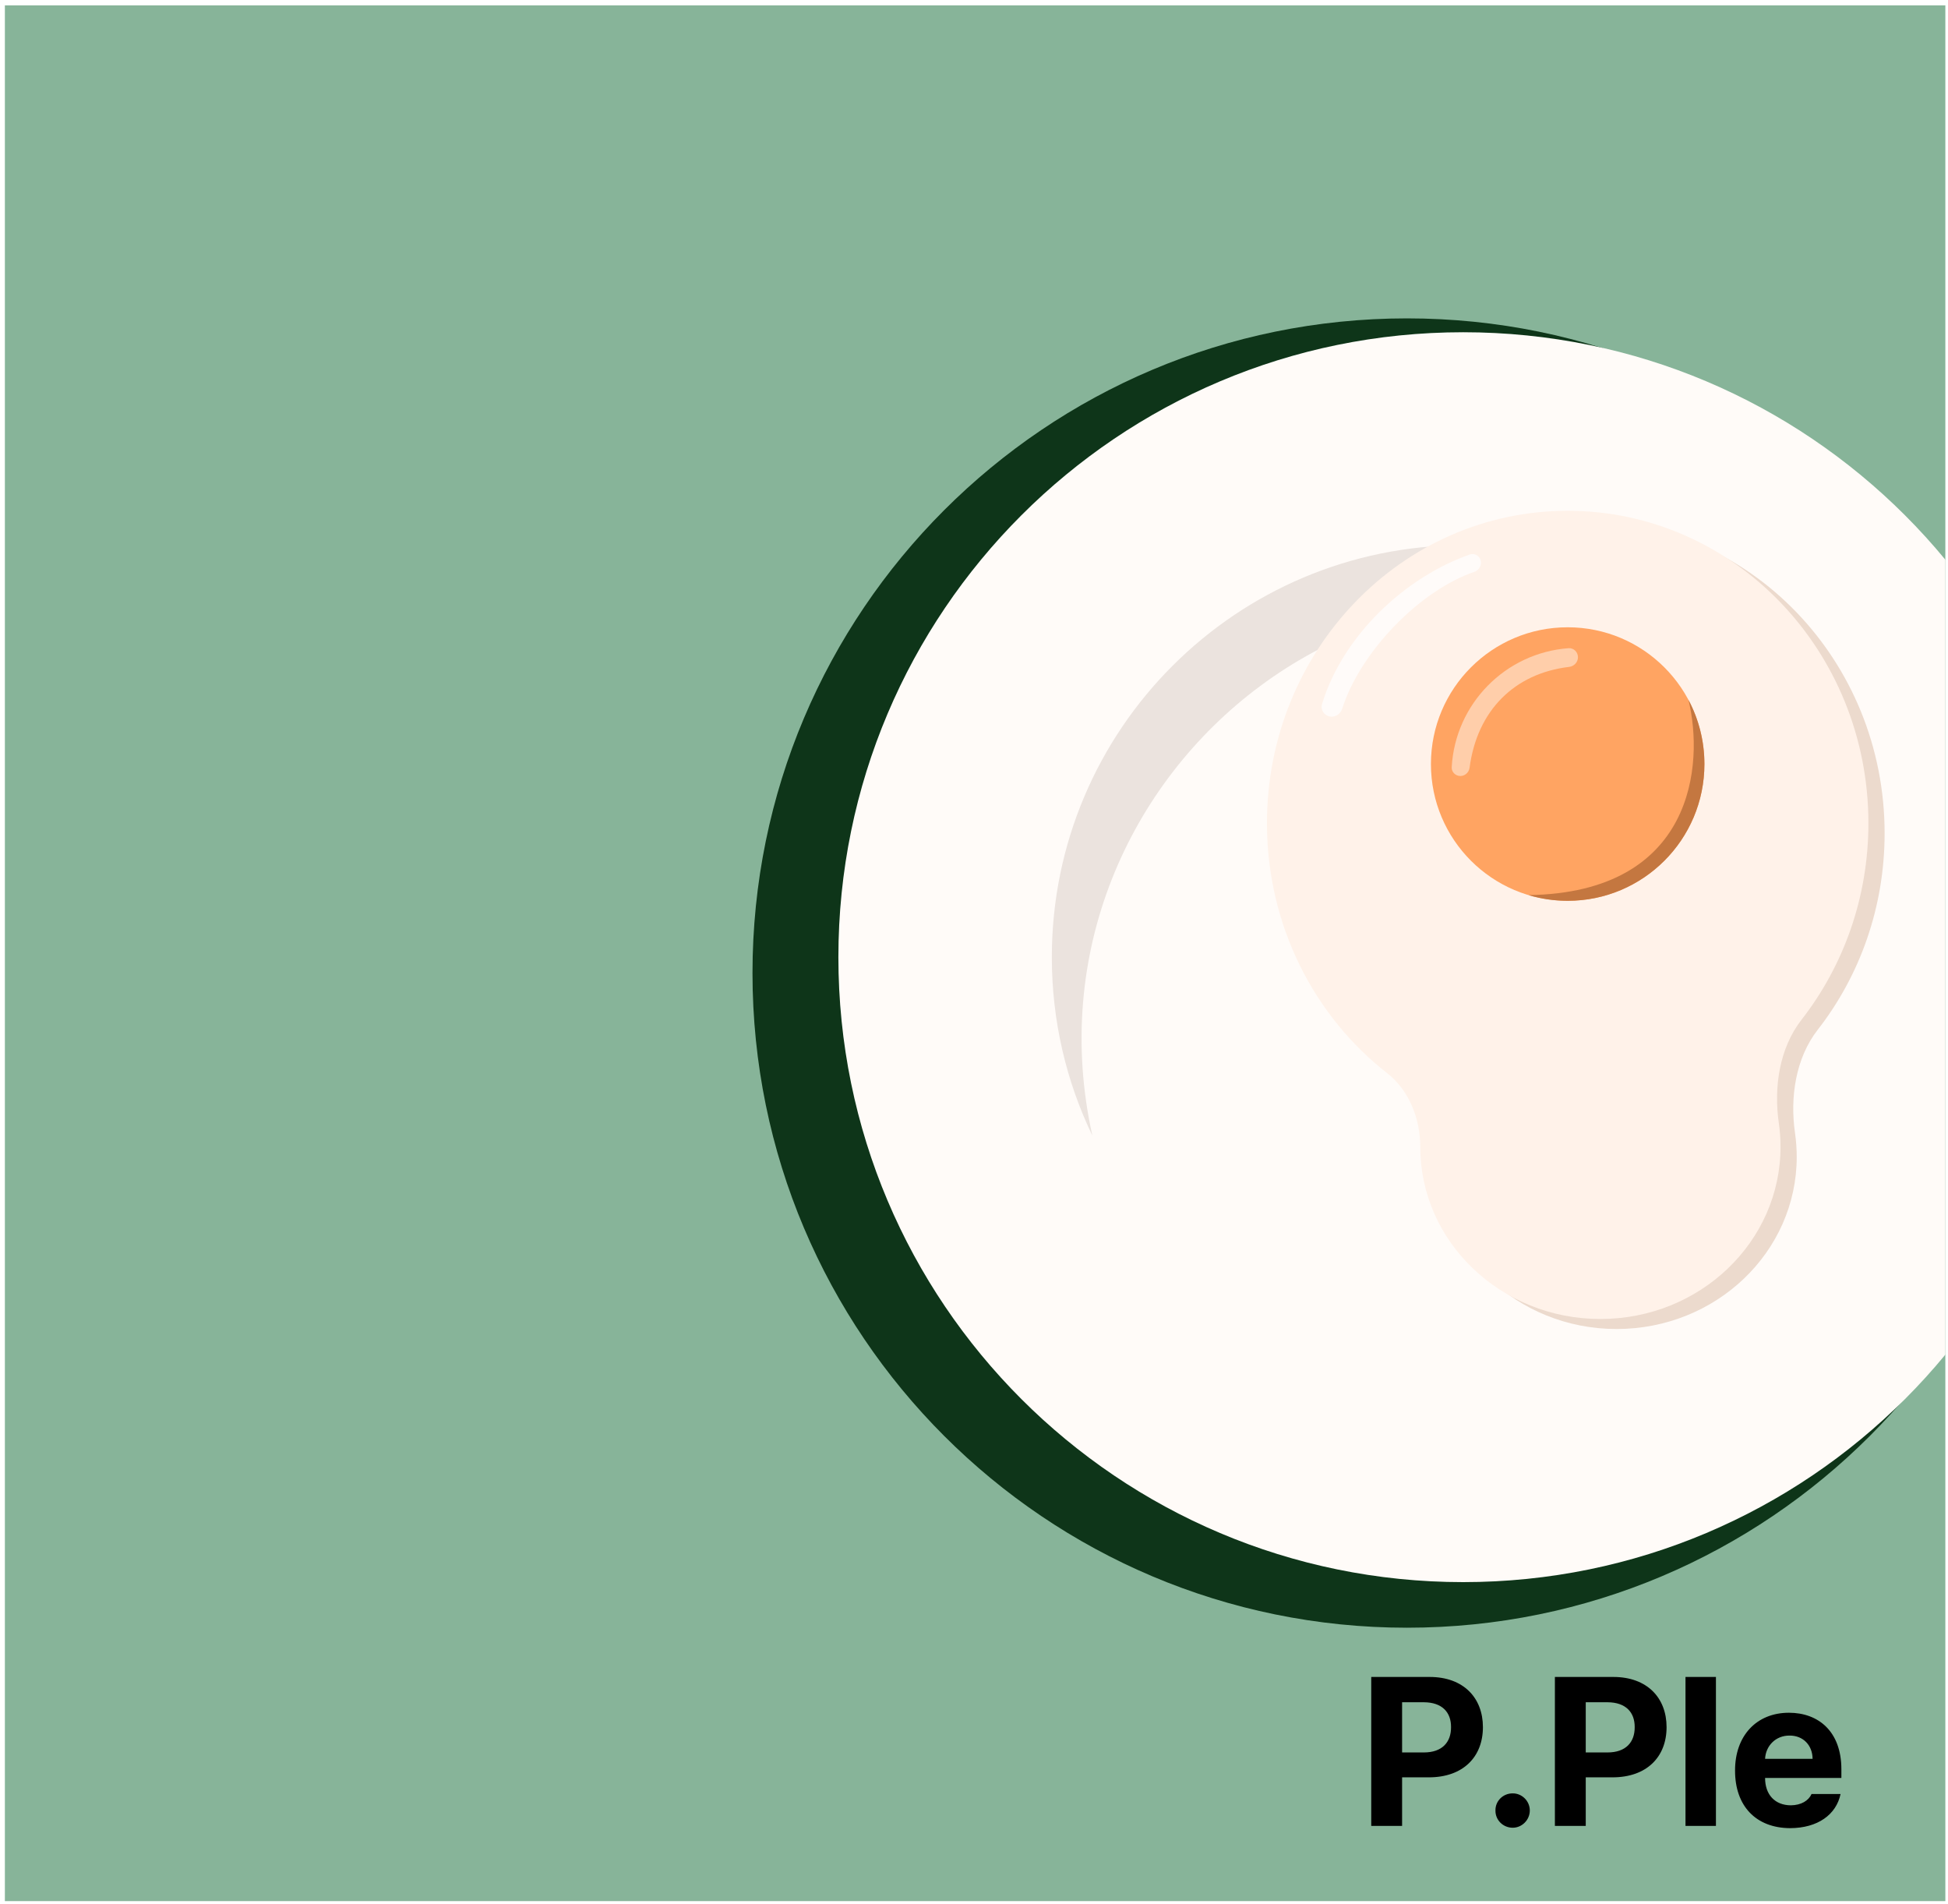
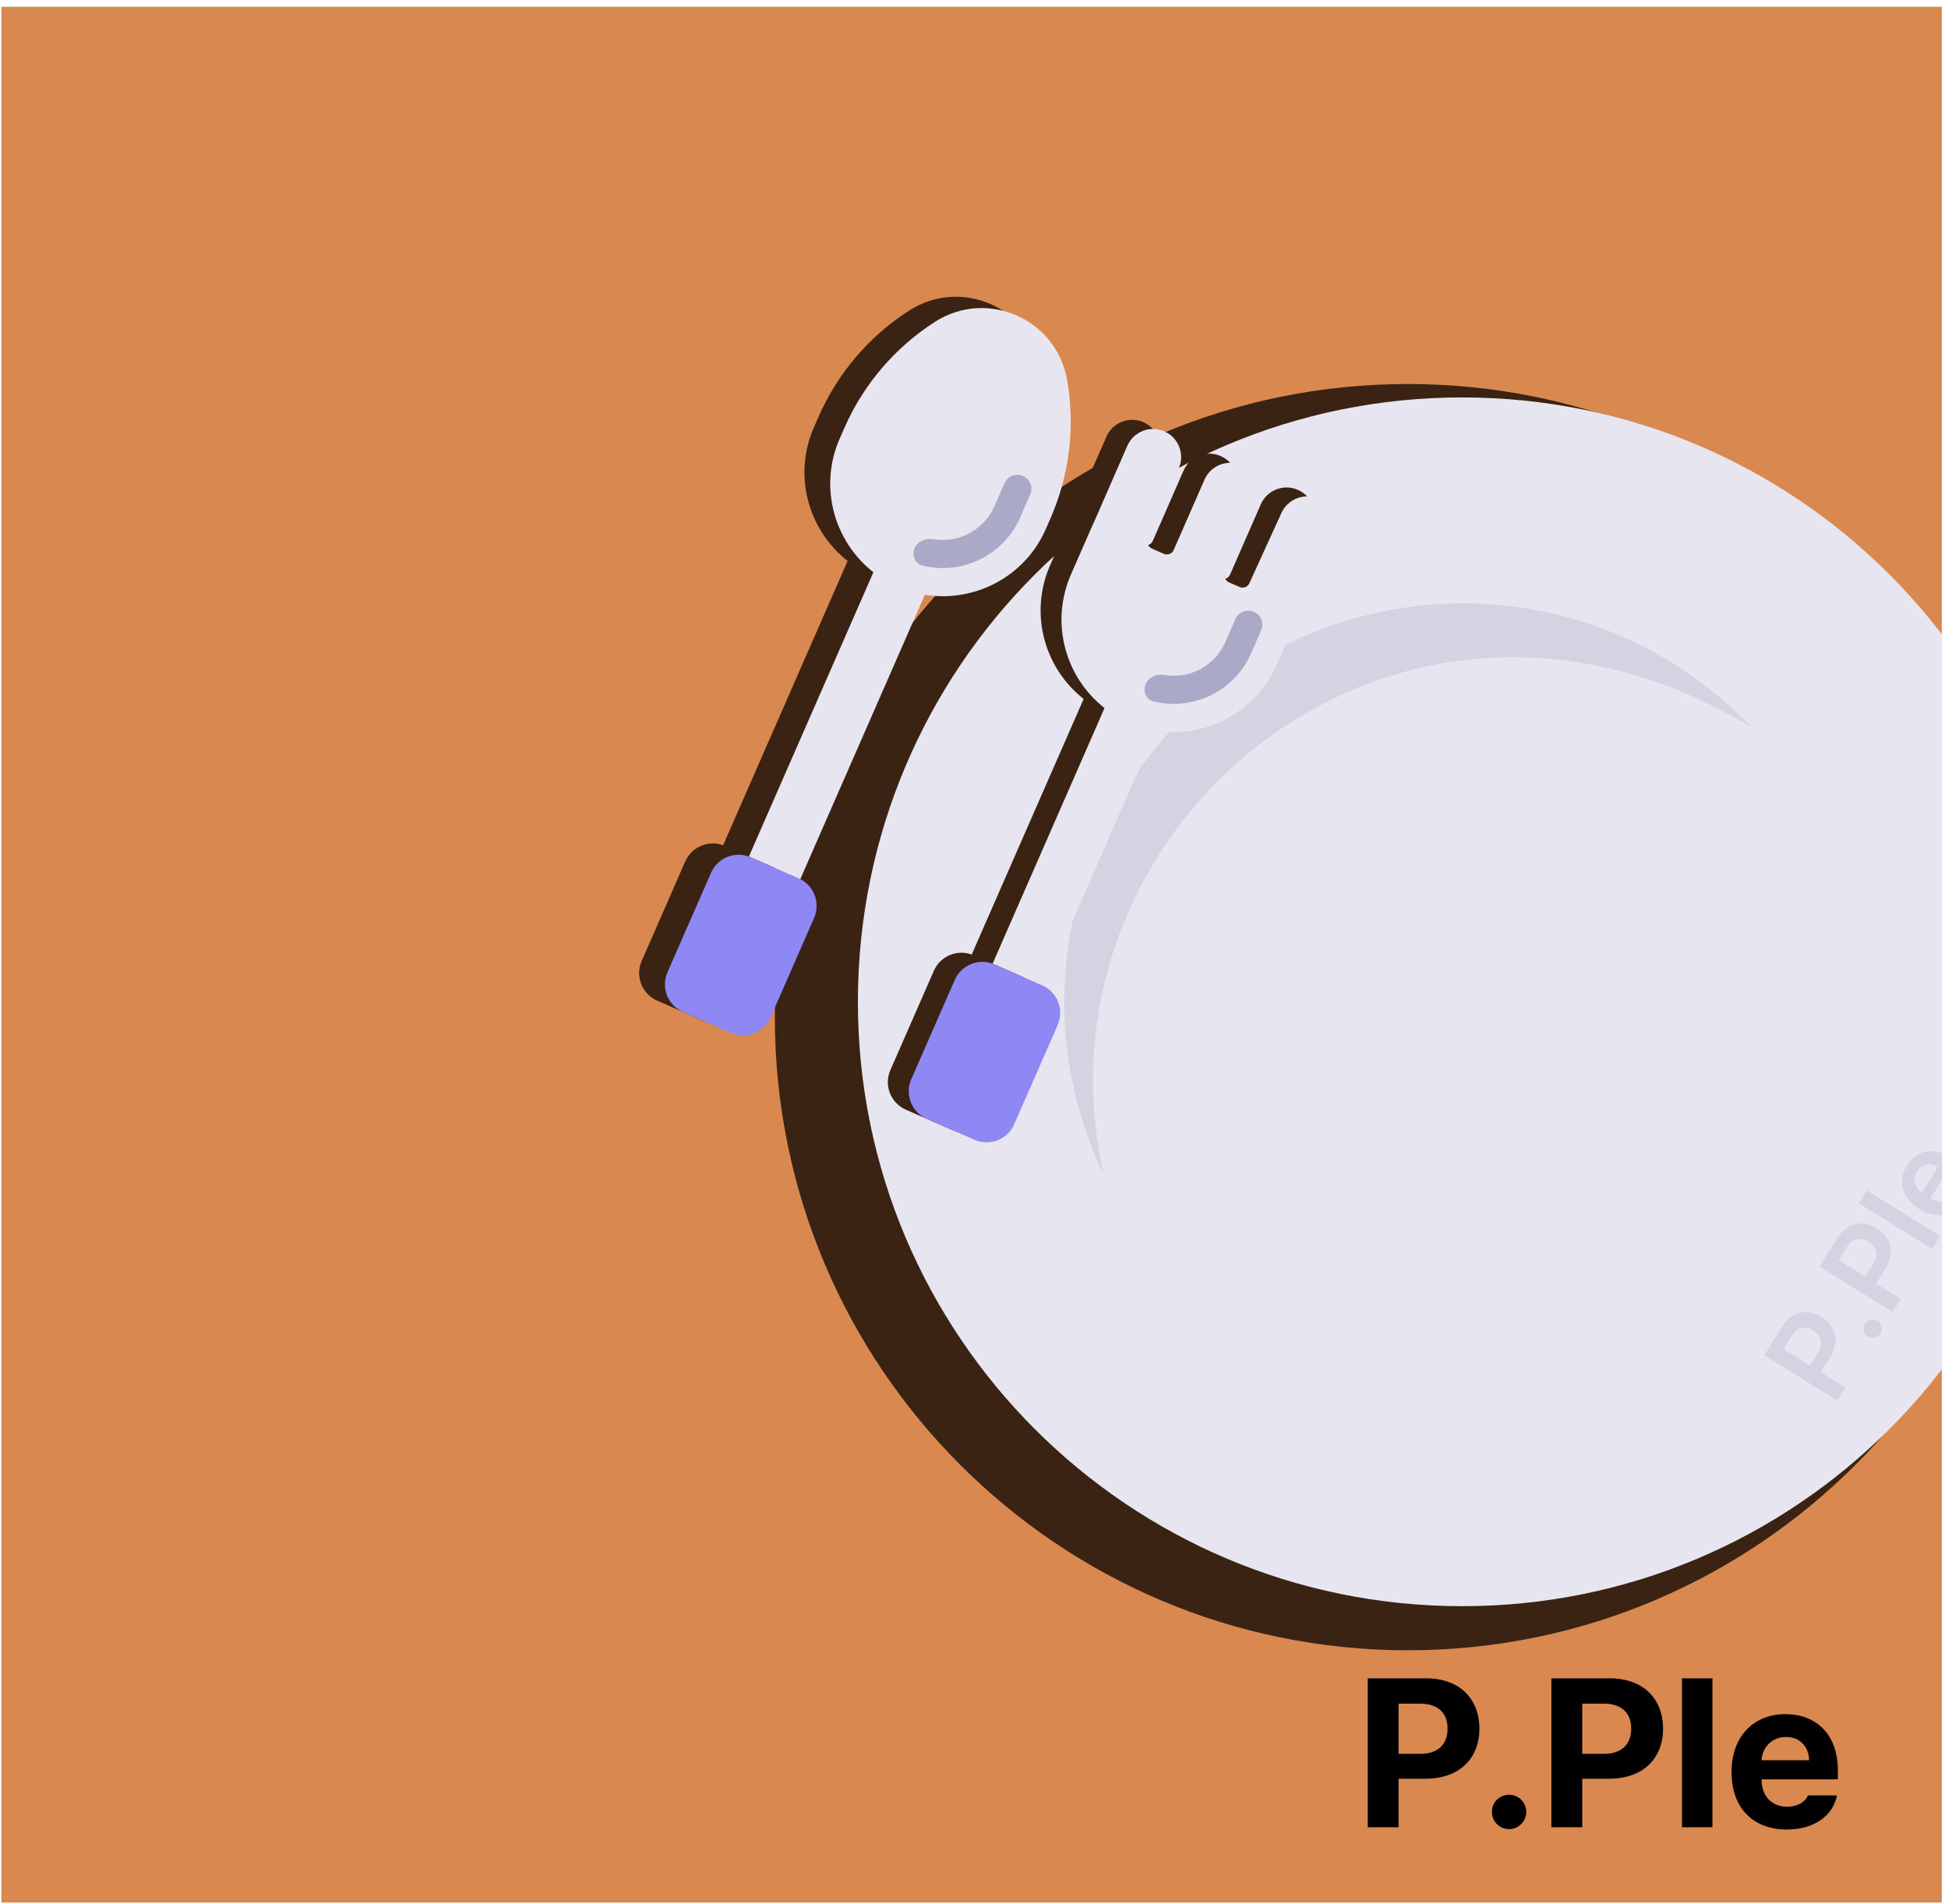
<svg xmlns="http://www.w3.org/2000/svg" width="259" height="253" viewBox="0 0 259 253" fill="none">
-   <rect x="0.648" y="0.711" width="258" height="252" fill="#87B499" />
-   <mask id="mask0_500_12838" style="mask-type:alpha" maskUnits="userSpaceOnUse" x="0" y="0" width="259" height="253">
-     <rect x="0.648" y="0.711" width="258" height="252" fill="#D6895E" />
+   <rect x="0.183" y="0.896" width="258" height="252" fill="#D9894F" />
+   <mask id="mask0_3224_14287" style="mask-type:alpha" maskUnits="userSpaceOnUse" x="0" y="0" width="259" height="253">
+     <rect x="0.183" y="0.896" width="258" height="252" fill="#D6895E" />
  </mask>
-   <g mask="url(#mask0_500_12838)">
-     <circle cx="187.073" cy="129.345" r="87.024" fill="#0E3519" />
-     <circle cx="194.541" cy="127.236" r="83.072" fill="#FFFBF8" />
-     <circle cx="194.612" cy="127.235" r="54.764" fill="#FFFBF8" />
-     <path d="M194.612 72.471C164.367 72.471 139.848 96.99 139.848 127.235C139.848 135.735 141.784 143.782 145.239 150.96C134.496 102.749 185.934 60.179 234.298 89.497C224.322 79.009 210.23 72.471 194.612 72.471Z" fill="#EBE3DE" />
-     <path fill-rule="evenodd" clip-rule="evenodd" d="M238.66 150.62C237.974 145.872 238.733 140.665 241.682 136.881C247.242 129.746 250.572 120.66 250.572 110.766C250.572 87.828 232.671 69.232 210.589 69.232C188.507 69.232 170.605 87.828 170.605 110.766C170.605 124.35 176.882 136.41 186.588 143.988C189.52 146.277 190.988 150.061 190.988 153.781V153.781C190.988 166.419 201.711 176.663 214.938 176.663C228.165 176.663 238.887 166.419 238.887 153.781C238.887 152.709 238.81 151.653 238.66 150.62Z" fill="#ECDACD" />
-     <path fill-rule="evenodd" clip-rule="evenodd" d="M236.506 149.287C235.819 144.538 236.578 139.331 239.528 135.547C245.087 128.412 248.418 119.326 248.418 109.432C248.418 86.494 230.517 67.898 208.434 67.898C186.352 67.898 168.451 86.494 168.451 109.432C168.451 123.015 174.728 135.075 184.432 142.653C187.365 144.943 188.834 148.729 188.834 152.449V152.449C188.834 165.087 199.556 175.331 212.783 175.331C226.01 175.331 236.733 165.087 236.733 152.449C236.733 151.377 236.656 150.321 236.506 149.287Z" fill="#FFF2E9" />
-     <circle cx="208.432" cy="101.563" r="18.18" fill="#FFA462" />
-     <path d="M208.434 119.742C218.474 119.742 226.614 111.603 226.614 101.562C226.614 98.477 225.845 95.571 224.489 93.025C226.585 101.545 225.268 118.664 203.227 118.986C204.876 119.478 206.624 119.742 208.434 119.742Z" fill="#C47740" />
-     <path d="M208.624 88.649C201.377 89.51 196.4 94.419 195.39 102.054C195.296 102.766 194.628 103.275 193.926 103.128C193.38 103.013 192.984 102.529 193.015 101.972C193.489 93.546 200.166 86.779 208.552 86.163C209.24 86.112 209.801 86.676 209.801 87.366C209.801 88.028 209.282 88.571 208.624 88.649Z" fill="#FFD0AE" fill-opacity="0.94" />
-     <path d="M196.03 76.007C188.719 78.516 180.83 86.695 178.452 94.215C178.202 95.006 177.346 95.471 176.571 95.174C175.932 94.929 175.573 94.244 175.772 93.59C178.557 84.44 186.837 76.726 195.418 73.708C195.862 73.552 196.353 73.702 196.649 74.069C197.181 74.73 196.832 75.732 196.03 76.007Z" fill="#FFFBF9" />
-     <path d="M182.316 242.711V222.914H190.082C194.58 222.914 197.164 225.689 197.164 229.586C197.164 233.537 194.539 236.258 189.973 236.258H186.418V242.711H182.316ZM186.418 232.949H189.316C191.75 232.949 192.939 231.582 192.926 229.586C192.939 227.617 191.75 226.291 189.316 226.277H186.418V232.949ZM201.129 242.957C199.844 242.957 198.805 241.932 198.832 240.66C198.805 239.402 199.844 238.377 201.129 238.391C202.346 238.377 203.398 239.402 203.398 240.66C203.398 241.932 202.346 242.957 201.129 242.957ZM206.734 242.711V222.914H214.5C218.998 222.914 221.582 225.689 221.582 229.586C221.582 233.537 218.957 236.258 214.391 236.258H210.836V242.711H206.734ZM210.836 232.949H213.734C216.168 232.949 217.357 231.582 217.344 229.586C217.357 227.617 216.168 226.291 213.734 226.277H210.836V232.949ZM228.145 222.914V242.711H224.098V222.914H228.145ZM238.016 243.012C233.463 242.998 230.674 240.059 230.688 235.355C230.674 230.775 233.504 227.672 237.852 227.672C241.748 227.672 244.824 230.133 244.824 235.191V236.34H234.68C234.68 238.582 236.006 239.963 238.098 239.977C239.479 239.963 240.463 239.361 240.859 238.473H244.715C244.141 241.221 241.68 242.998 238.016 243.012ZM234.68 233.797H240.996C240.982 231.992 239.738 230.693 237.934 230.707C236.074 230.693 234.762 232.088 234.68 233.797Z" fill="black" />
+   <g mask="url(#mask0_3224_14287)">
+     <circle cx="187.182" cy="135.207" r="84.162" fill="#3A2313" />
+     <circle cx="194.402" cy="133.168" r="80.339" fill="#E7E6F0" />
+     <circle cx="194.472" cy="133.167" r="52.963" fill="#E7E6F0" />
+     <path d="M194.472 80.204C165.222 80.204 141.509 103.916 141.509 133.167C141.509 141.387 143.382 149.169 146.724 156.111C136.333 109.486 186.08 68.316 232.853 96.67C223.205 86.526 209.577 80.204 194.472 80.204Z" fill="#D5D3E1" />
+     <path fill-rule="evenodd" clip-rule="evenodd" d="M147.107 58.044C147.935 56.154 150.137 55.294 152.027 56.121C153.917 56.949 154.777 59.151 153.95 61.041L149.855 70.39C149.634 70.895 149.864 71.485 150.37 71.707L151.96 72.403C152.466 72.625 153.056 72.394 153.277 71.888L157.371 62.541C158.199 60.652 160.401 59.791 162.291 60.619C164.18 61.446 165.041 63.649 164.214 65.539L160.12 74.885C159.898 75.391 160.129 75.981 160.635 76.203L162.224 76.899C162.729 77.12 163.319 76.89 163.541 76.384L167.635 67.036C168.462 65.147 170.665 64.286 172.555 65.114C174.444 65.941 175.305 68.144 174.478 70.034L169.982 80.297L169.982 80.297L169.982 80.297L166.985 87.14C164.191 93.519 157.479 96.967 150.908 95.897L135.661 130.709L128.831 127.718L144.079 92.906C138.837 88.802 136.82 81.531 139.614 75.151L142.196 69.258L142.195 69.258L142.195 69.258L147.107 58.044Z" fill="#3A2313" />
+     <path fill-rule="evenodd" clip-rule="evenodd" d="M170.382 68.174C171.23 66.318 173.409 65.485 175.278 66.304C177.188 67.14 178.043 69.379 177.177 71.276L172.595 81.314C172.569 81.372 172.595 81.441 172.654 81.466C172.711 81.492 172.738 81.559 172.712 81.617L169.761 88.355C166.967 94.734 160.255 98.182 153.685 97.112L137.775 133.435L130.946 130.444L146.855 94.121C141.613 90.018 139.596 82.746 142.39 76.367L145.384 69.531C145.386 69.527 145.39 69.525 145.394 69.527C145.398 69.528 145.402 69.527 145.404 69.523L149.885 59.264C150.711 57.372 152.915 56.51 154.806 57.338C156.694 58.165 157.556 60.365 156.73 62.254L152.643 71.611C152.422 72.117 152.653 72.706 153.158 72.928L154.736 73.618C155.242 73.84 155.831 73.609 156.053 73.104L160.147 63.757C160.974 61.867 163.177 61.006 165.067 61.834C166.956 62.661 167.817 64.864 166.989 66.754L162.896 76.101C162.674 76.606 162.905 77.196 163.41 77.418L164.802 78.028C165.303 78.247 165.886 78.024 166.113 77.527L170.382 68.174Z" fill="#E7E6F0" />
+     <path d="M162.918 85.353L164.258 82.293C164.672 81.348 165.773 80.917 166.718 81.331C167.663 81.745 168.093 82.846 167.68 83.791L166.339 86.851C164.111 91.94 158.558 94.541 153.345 93.225C152.345 92.973 151.915 91.854 152.329 90.909C152.743 89.964 153.846 89.561 154.864 89.729C158.154 90.272 161.519 88.547 162.918 85.353Z" fill="#ABA9C8" />
+     <rect x="125.769" y="125.377" width="14.941" height="22.411" rx="4" transform="rotate(23.653 125.769 125.377)" fill="#3A2313" />
+     <rect x="128.547" y="126.592" width="14.941" height="22.411" rx="4" transform="rotate(23.653 128.547 126.592)" fill="#8F87F3" />
+     <path fill-rule="evenodd" clip-rule="evenodd" d="M120.886 41.279C115.567 44.689 111.376 49.596 108.841 55.384L108.203 56.84C105.418 63.2 107.464 70.465 112.698 74.564L95.725 113.316L102.564 116.311L119.537 77.56C126.099 78.626 132.826 75.204 135.611 68.845L136.249 67.388C138.784 61.601 139.549 55.193 138.448 48.971C137.015 40.876 127.808 36.843 120.886 41.279Z" fill="#3A2313" />
+     <path fill-rule="evenodd" clip-rule="evenodd" d="M124.312 42.781C118.992 46.191 114.801 51.098 112.266 56.886L111.628 58.342C108.843 64.702 110.89 71.967 116.123 76.066L99.151 114.818L105.989 117.813L122.962 79.061C129.524 80.128 136.251 76.706 139.037 70.347L139.674 68.89C142.209 63.103 142.974 56.695 141.873 50.473C140.44 42.378 131.233 38.345 124.312 42.781Z" fill="#E7E6F0" />
+     <path d="M132.208 67.293L133.55 64.228C133.965 63.282 135.068 62.851 136.014 63.265C136.96 63.68 137.391 64.783 136.976 65.729L135.634 68.793C133.402 73.888 127.842 76.494 122.622 75.176C121.62 74.923 121.19 73.803 121.605 72.856C122.019 71.91 123.124 71.507 124.143 71.675C127.438 72.218 130.807 70.492 132.208 67.293Z" fill="#ABA9C8" />
+     <rect x="92.714" y="110.849" width="14.961" height="22.442" rx="4" transform="rotate(23.653 92.7141 110.849)" fill="#3A2313" />
+     <path d="M94.537 116.017C95.423 113.994 97.782 113.072 99.806 113.958L106.182 116.751C108.206 117.637 109.128 119.996 108.241 122.02L102.447 135.248C101.561 137.272 99.202 138.193 97.179 137.307L90.802 134.514C88.779 133.628 87.857 131.269 88.743 129.246L94.537 116.017Z" fill="#8F87F3" />
+     <path d="M244.299 186.193L234.575 180.132L236.852 176.479C238.242 174.25 240.339 173.907 242.21 175.064C244.066 176.23 244.667 178.273 243.269 180.516L242.097 182.396L245.387 184.447L244.299 186.193ZM240.66 181.501L241.681 179.862C242.495 178.542 242.124 177.491 241.097 176.85C240.056 176.201 238.969 176.344 238.149 177.66L237.128 179.299L240.66 181.501Z" fill="#D5D3E1" />
+     <path d="M250.023 177.249C249.663 177.826 248.896 178.01 248.323 177.643C247.755 177.298 247.589 176.533 247.942 175.951C248.296 175.398 249.056 175.21 249.62 175.562C250.198 175.922 250.371 176.691 250.023 177.249Z" fill="#D5D3E1" />
+     <path d="M251.64 174.415L241.917 168.354L244.194 164.701C245.584 162.472 247.681 162.129 249.552 163.286C251.408 164.452 252.008 166.495 250.61 168.738L249.438 170.618L252.729 172.669L251.64 174.415ZM248.001 169.723L249.023 168.084C249.836 166.764 249.466 165.712 248.439 165.072C247.398 164.423 246.311 164.566 245.491 165.882L244.469 167.521L248.001 169.723Z" fill="#D5D3E1" />
+     <path d="M248.229 158.228L257.953 164.289L256.881 166.008L247.158 159.947L248.229 158.228Z" fill="#D5D3E1" />
+     <path d="M261.139 159.506C259.77 161.702 257.465 162.139 255.182 160.716C252.926 159.31 252.249 156.985 253.546 154.904C254.66 153.118 256.744 152.272 259.302 153.867L259.84 154.202L256.667 159.292C257.926 160.039 259.121 159.768 259.805 158.656C260.28 157.908 260.272 157.203 259.973 156.709L261.02 155.031C262.09 156.127 262.194 157.814 261.139 159.506ZM255.502 158.557L257.65 155.112C256.652 154.499 255.508 154.719 254.893 155.706C254.252 156.733 254.614 157.919 255.502 158.557Z" fill="#D5D3E1" />
+     <path d="M181.851 242.896V223.099H189.616C194.114 223.099 196.698 225.875 196.698 229.771C196.698 233.722 194.073 236.443 189.507 236.443H185.952V242.896H181.851ZM185.952 233.135H188.851C191.284 233.135 192.474 231.767 192.46 229.771C192.474 227.802 191.284 226.476 188.851 226.463H185.952V233.135ZM200.663 243.142C199.378 243.142 198.339 242.117 198.366 240.845C198.339 239.588 199.378 238.562 200.663 238.576C201.88 238.562 202.933 239.588 202.933 240.845C202.933 242.117 201.88 243.142 200.663 243.142ZM206.269 242.896V223.099H214.034C218.532 223.099 221.116 225.875 221.116 229.771C221.116 233.722 218.491 236.443 213.925 236.443H210.37V242.896H206.269ZM210.37 233.135H213.269C215.702 233.135 216.892 231.767 216.878 229.771C216.892 227.802 215.702 226.476 213.269 226.463H210.37V233.135ZM227.679 223.099V242.896H223.632V223.099H227.679ZM237.55 243.197C232.997 243.183 230.208 240.244 230.222 235.541C230.208 230.961 233.038 227.857 237.386 227.857C241.282 227.857 244.358 230.318 244.358 235.377V236.525H234.214C234.214 238.767 235.54 240.148 237.632 240.162C239.013 240.148 239.997 239.547 240.394 238.658H244.249C243.675 241.406 241.214 243.183 237.55 243.197ZM234.214 233.982H240.53C240.517 232.177 239.272 230.879 237.468 230.892C235.608 230.879 234.296 232.273 234.214 233.982Z" fill="black" />
  </g>
</svg>
